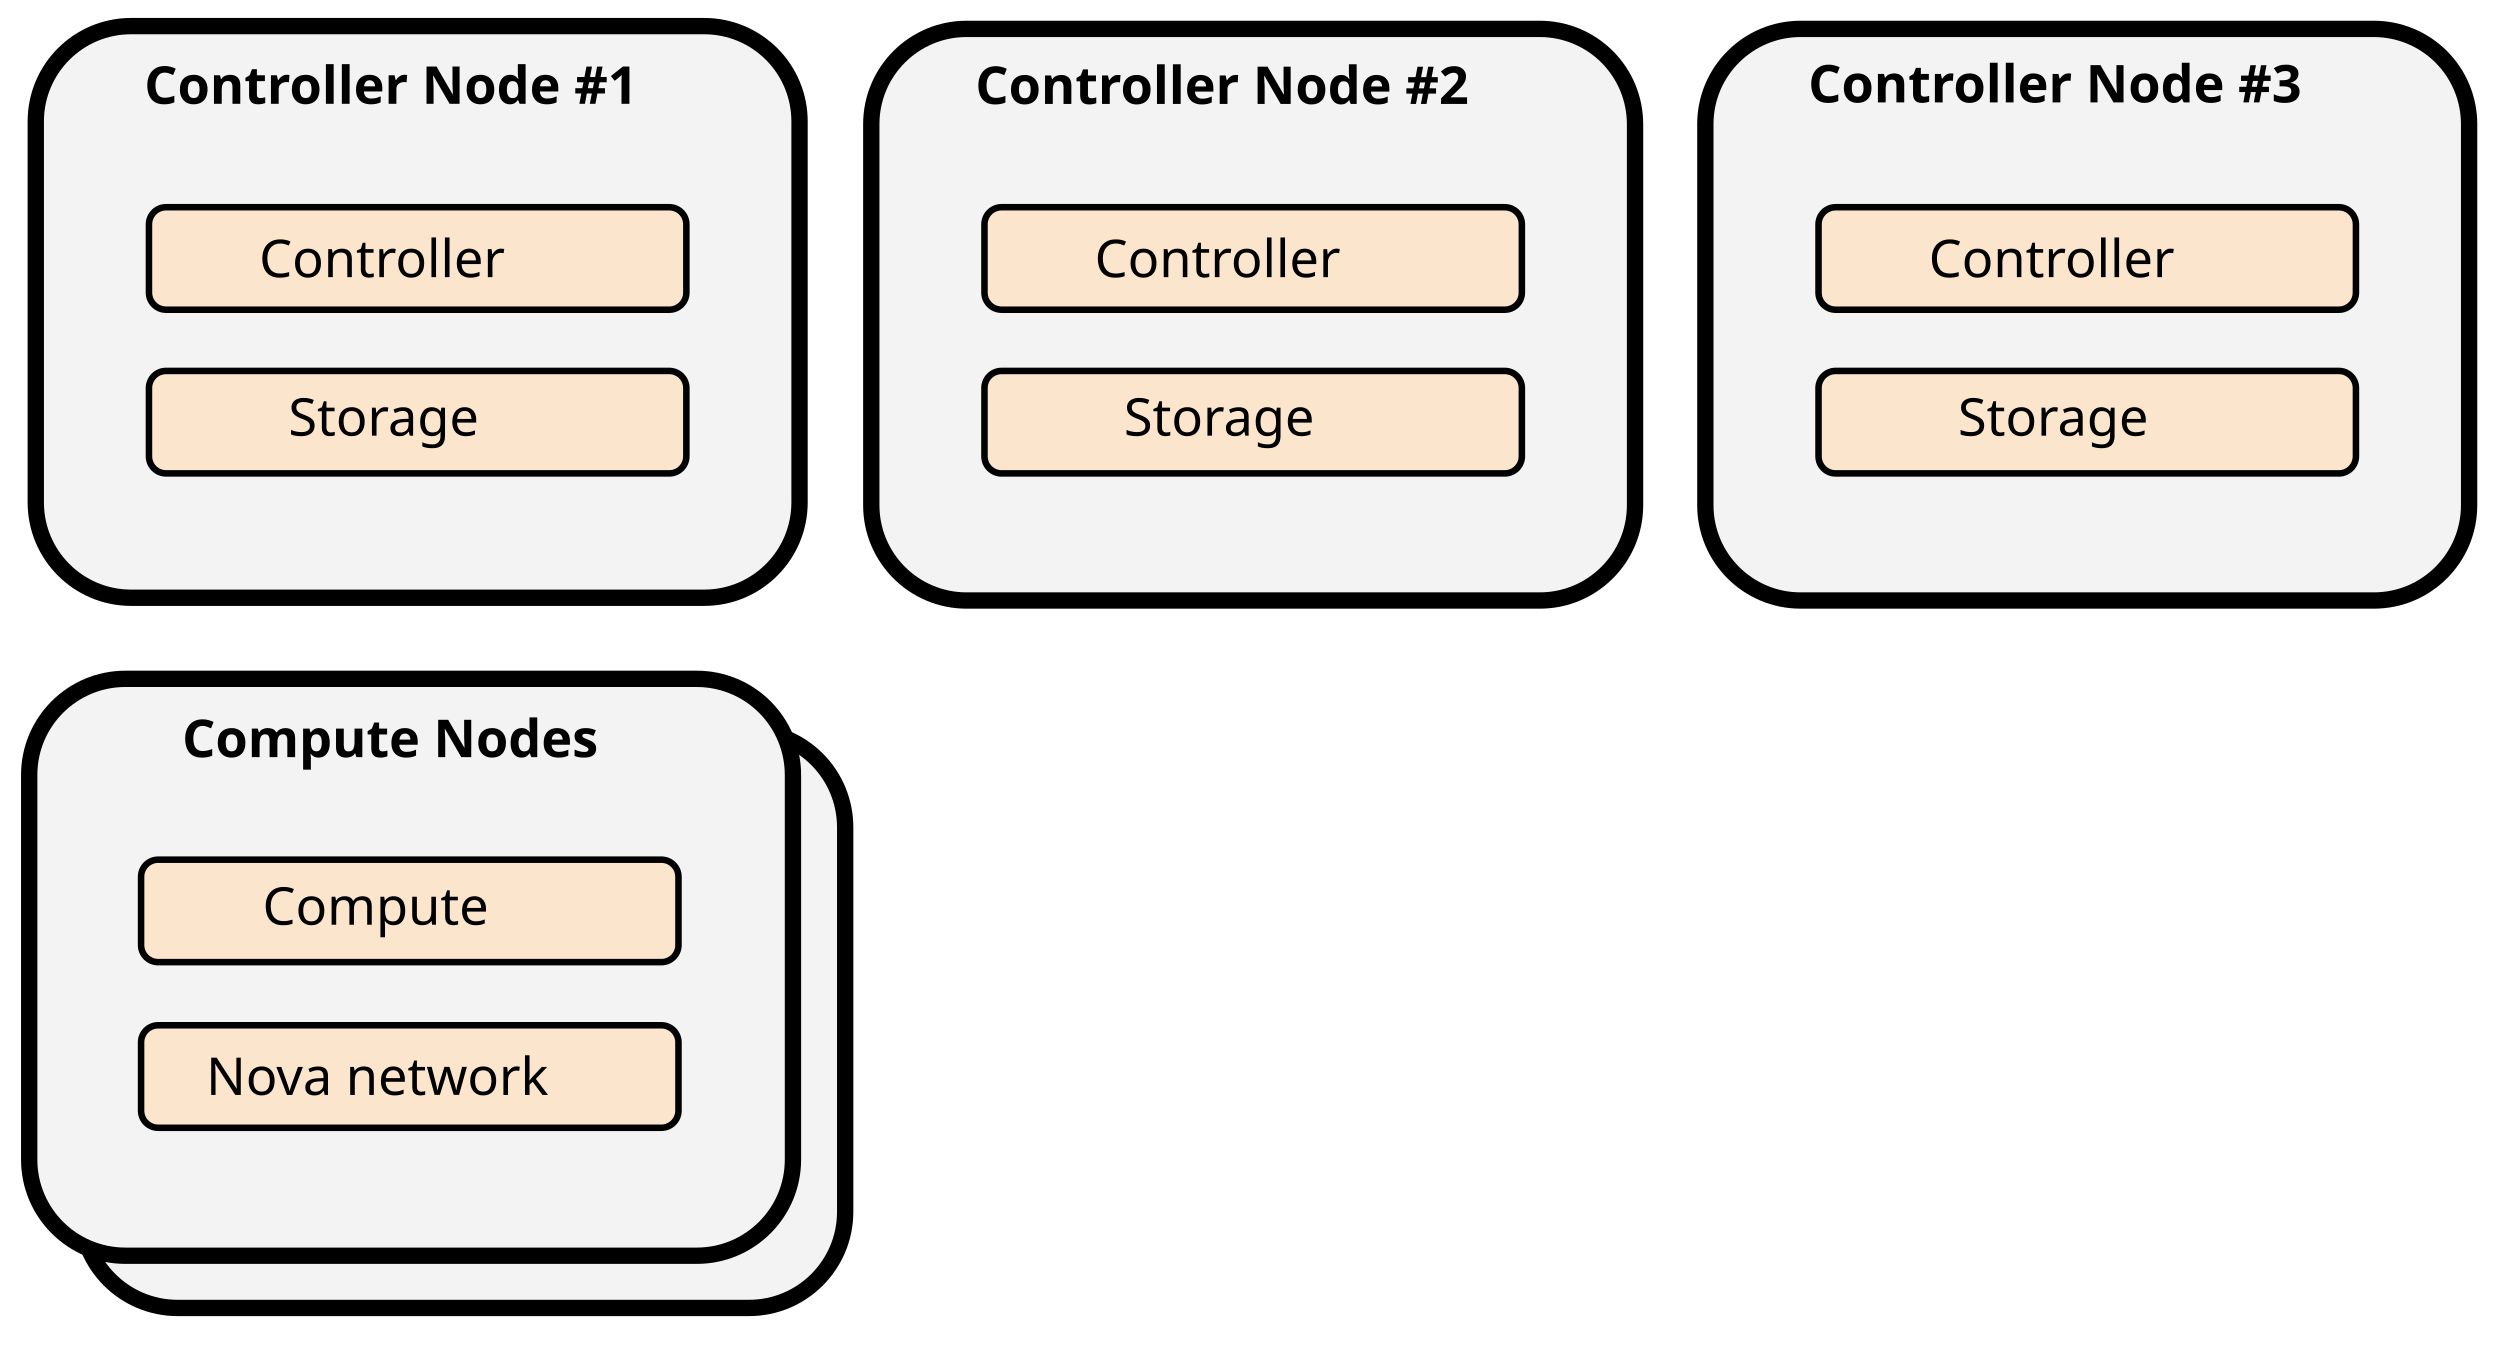
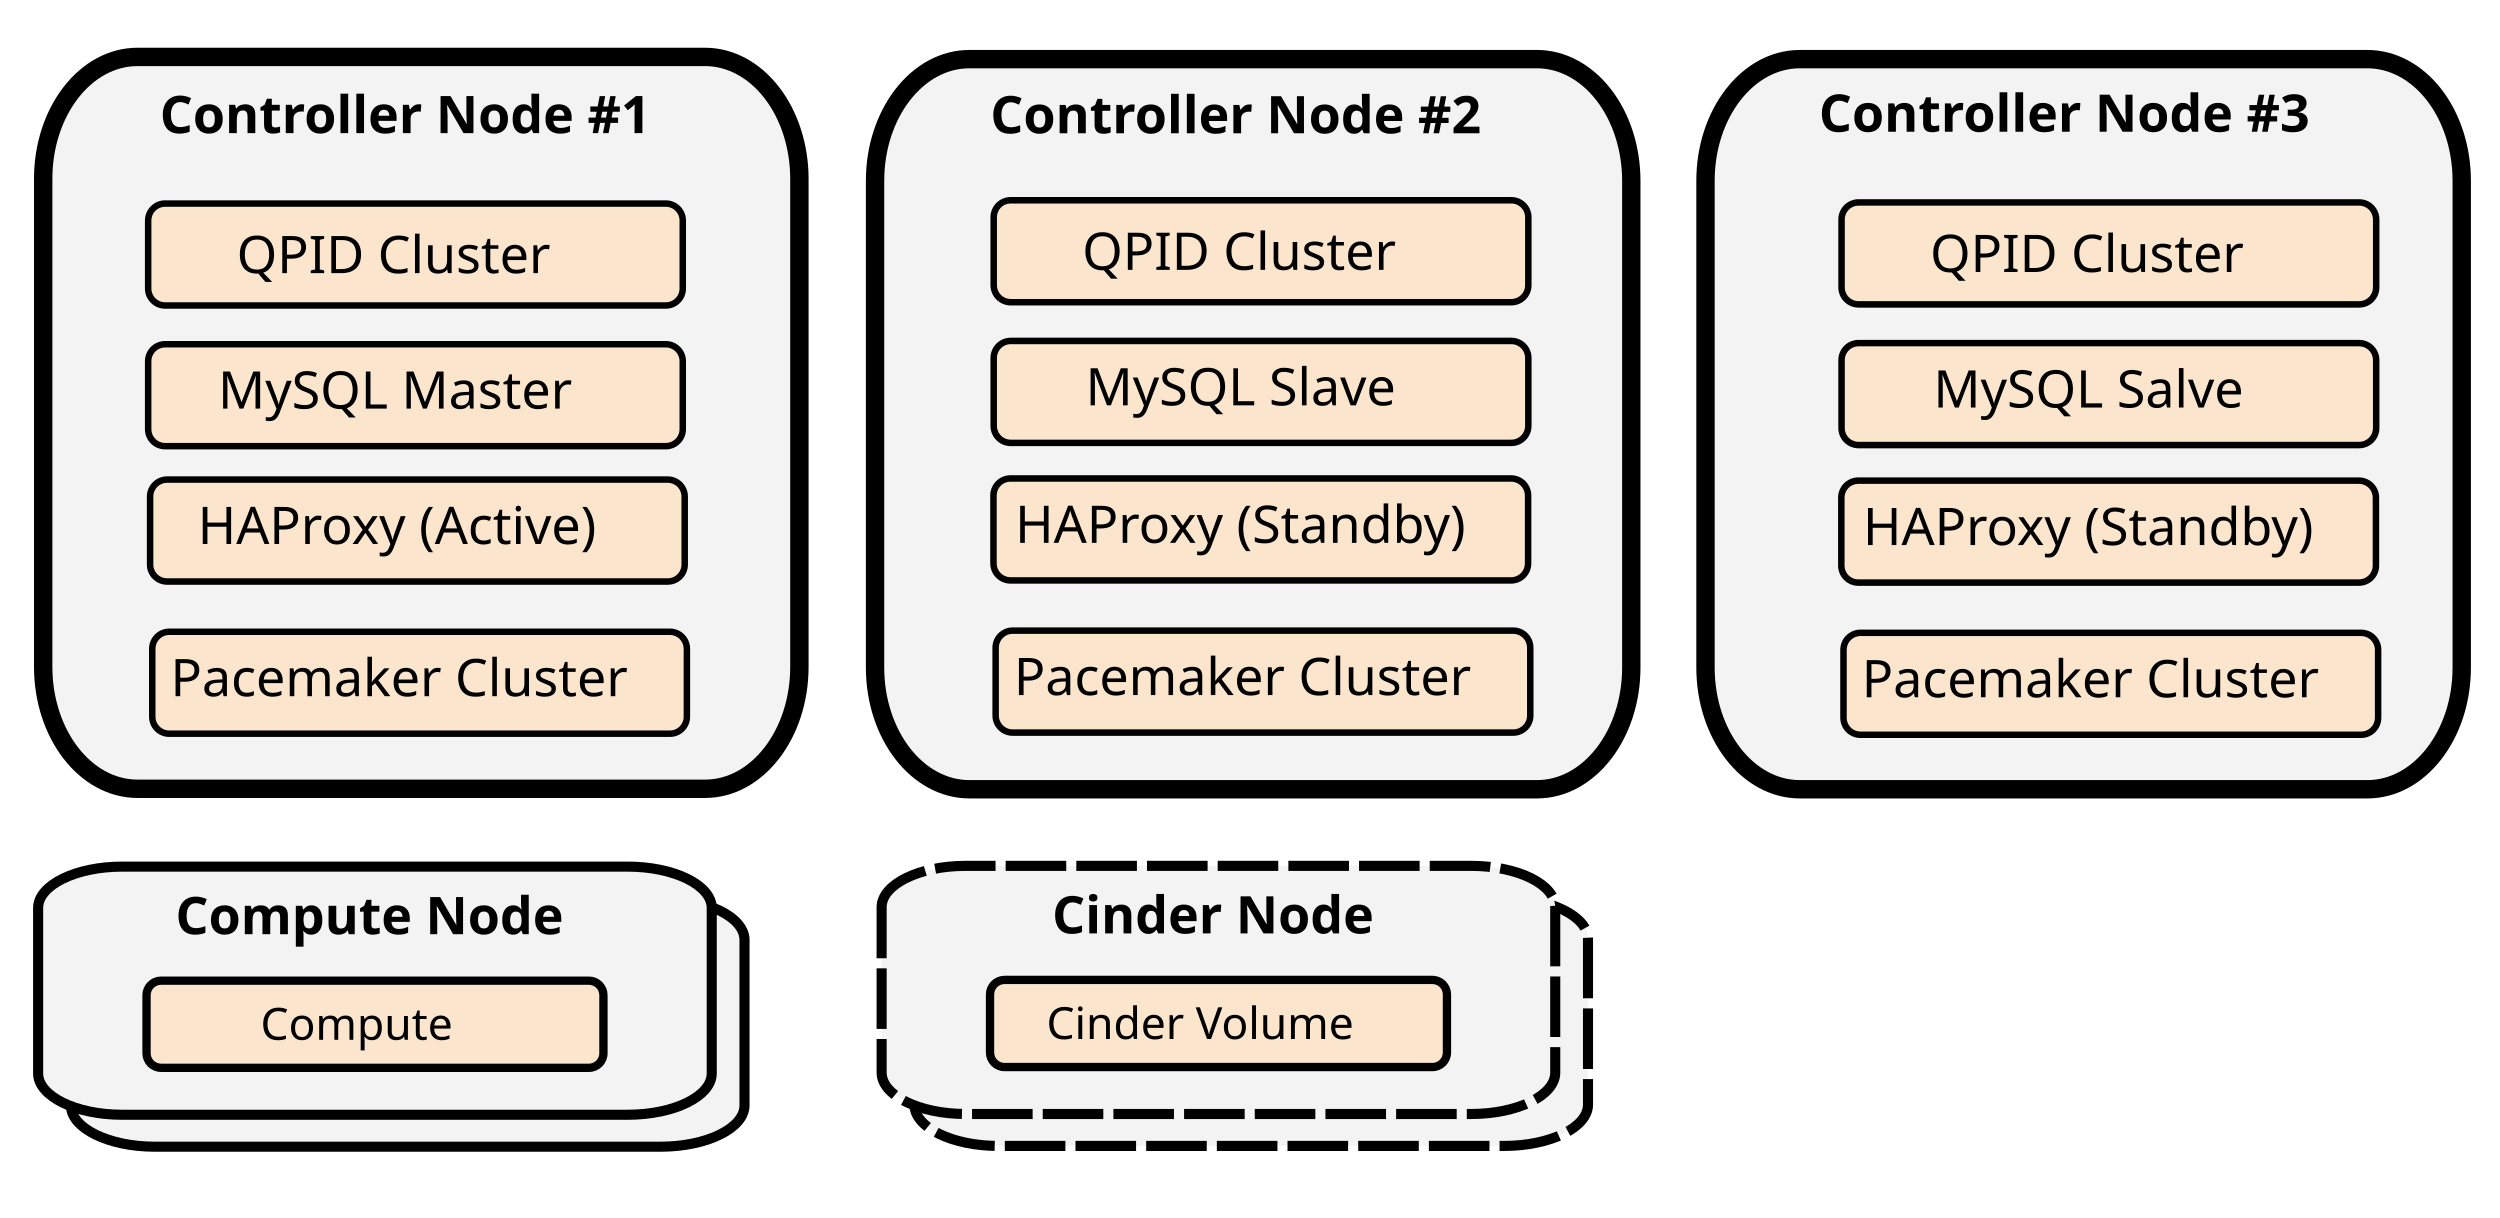
- <svg xmlns="http://www.w3.org/2000/svg" version="1.1" viewBox="0.0 0.0 766.0 412.0" fill="none" stroke="none" stroke-linecap="square" stroke-miterlimit="10" id="svg2" width="100%" height="100%">
+ <svg xmlns="http://www.w3.org/2000/svg" version="1.1" viewBox="0 0 770 375" stroke-miterlimit="10" id="svg2" width="100%" height="100%" style="fill:none;stroke:none">
  <defs id="defs101" />
  <clipPath id="p.0">
-     <path d="m0 0l766.0 0l0 412.0l-766.0 0l0 -412.0z" clip-rule="nonzero" id="path5" />
+     <path d="M 0,0 766,0 766,412 0,412 0,0 z" clip-rule="nonzero" id="path5" />
  </clipPath>
-   <g clip-path="url(#p.0)" id="g7">
-     <path fill="#000000" fill-opacity="0.0" d="m0 0l766.871 0l0 412.932l-766.871 0z" fill-rule="nonzero" id="path9" />
-     <path fill="#f3f3f3" d="m24.946 253.46l0 0c0 -16.27 13.19 -29.46 29.46 -29.46l175.096 0c7.813 0 15.307 3.104 20.831 8.629c5.525 5.525 8.629 13.018 8.629 20.831l0 117.836c0 16.27 -13.19 29.46 -29.46 29.46l-175.096 0l0 0c-16.27 0 -29.46 -13.19 -29.46 -29.46z" fill-rule="nonzero" id="path11" style="stroke:#000000;stroke-opacity:1;stroke-width:5;stroke-miterlimit:10;stroke-dasharray:none" />
-     <path fill="#f3f3f3" d="m10.962 37.192l0 0c0 -16.122 13.07 -29.192 29.192 -29.192l175.631 0c7.742 0 15.167 3.076 20.642 8.55c5.475 5.475 8.55 12.9 8.55 20.642l0 116.765c0 16.122 -13.07 29.192 -29.192 29.192l-175.631 0l0 0c-16.122 0 -29.192 -13.07 -29.192 -29.192z" fill-rule="nonzero" id="path15" style="stroke:#000000;stroke-opacity:1;stroke-width:5;stroke-miterlimit:10;stroke-dasharray:none" />
-     <path d="m 45.639,68.727 0,0 c 0,-2.89 2.343,-5.234 5.234,-5.234 l 154.194,0 c 1.388,0 2.719,0.551 3.701,1.533 0.982,0.982 1.533,2.313 1.533,3.701 l 0,20.934 c 0,2.89 -2.343,5.234 -5.234,5.234 l -154.194,0 0,0 c -2.89,0 -5.234,-2.343 -5.234,-5.234 z" id="path21" style="fill:#fce5cd;fill-rule:nonzero;stroke:#000000;stroke-width:2;stroke-miterlimit:10;stroke-opacity:1;stroke-dasharray:none" />
-     <path d="m 45.639,118.887 0,0 c 0,-2.89 2.343,-5.234 5.234,-5.234 l 154.194,0 c 1.388,0 2.719,0.551 3.701,1.533 0.982,0.982 1.533,2.313 1.533,3.701 l 0,20.934 c 0,2.89 -2.343,5.234 -5.234,5.234 l -154.194,0 0,0 c -2.89,0 -5.234,-2.343 -5.234,-5.234 z" id="path27" style="fill:#fce5cd;fill-rule:nonzero;stroke:#000000;stroke-width:2;stroke-miterlimit:10;stroke-opacity:1;stroke-dasharray:none" />
-     <path fill="#f3f3f3" d="m8.946 237.46l0 0c0 -16.27 13.19 -29.46 29.46 -29.46l175.096 0c7.813 0 15.307 3.104 20.831 8.629c5.525 5.525 8.629 13.018 8.629 20.831l0 117.836c0 16.27 -13.19 29.46 -29.46 29.46l-175.096 0l0 0c-16.27 0 -29.46 -13.19 -29.46 -29.46z" fill-rule="nonzero" id="path33" style="stroke:#000000;stroke-opacity:1;stroke-width:5;stroke-miterlimit:10;stroke-dasharray:none" />
-     <path d="m 43.223,268.635 0,0 c 0,-2.89 2.343,-5.234 5.234,-5.234 l 154.194,0 c 1.388,0 2.719,0.551 3.701,1.533 0.982,0.982 1.533,2.313 1.533,3.701 l 0,20.934 c 0,2.89 -2.343,5.234 -5.234,5.234 l -154.194,0 0,0 c -2.89,0 -5.234,-2.343 -5.234,-5.234 z" id="path39" style="fill:#fce5cd;fill-rule:nonzero;stroke:#000000;stroke-width:2;stroke-miterlimit:10;stroke-opacity:1;stroke-dasharray:none" />
-     <path fill="#f3f3f3" d="m266.962 38.043l0 0c0 -16.122 13.07 -29.192 29.192 -29.192l175.631 0c7.742 0 15.167 3.076 20.642 8.55c5.475 5.475 8.55 12.9 8.55 20.642l0 116.765c0 16.122 -13.07 29.192 -29.192 29.192l-175.631 0l0 0c-16.122 0 -29.192 -13.07 -29.192 -29.192z" fill-rule="nonzero" id="path45" style="stroke:#000000;stroke-opacity:1;stroke-width:5;stroke-miterlimit:10;stroke-dasharray:none" />
-     <path d="m 301.639,68.727 0,0 c 0,-2.89 2.343,-5.234 5.234,-5.234 l 154.194,0 c 1.388,0 2.719,0.551 3.701,1.533 0.982,0.982 1.533,2.313 1.533,3.701 l 0,20.934 c 0,2.89 -2.343,5.234 -5.234,5.234 l -154.194,0 0,0 c -2.89,0 -5.234,-2.343 -5.234,-5.234 z" id="path51" style="fill:#fce5cd;fill-rule:nonzero;stroke:#000000;stroke-width:2;stroke-miterlimit:10;stroke-opacity:1;stroke-dasharray:none" />
-     <path d="m 301.639,118.887 0,0 c 0,-2.89 2.343,-5.234 5.234,-5.234 l 154.194,0 c 1.388,0 2.719,0.551 3.701,1.533 0.982,0.982 1.533,2.313 1.533,3.701 l 0,20.934 c 0,2.89 -2.343,5.234 -5.234,5.234 l -154.194,0 0,0 c -2.89,0 -5.234,-2.343 -5.234,-5.234 z" id="path57" style="fill:#fce5cd;fill-rule:nonzero;stroke:#000000;stroke-width:2;stroke-miterlimit:10;stroke-opacity:1;stroke-dasharray:none" />
-     <path fill="#f3f3f3" d="m522.519 38.043l0 0c0 -16.122 13.07 -29.192 29.192 -29.192l175.631 0c7.742 0 15.167 3.076 20.642 8.55c5.475 5.475 8.55 12.9 8.55 20.642l0 116.765c0 16.122 -13.07 29.192 -29.192 29.192l-175.631 0l0 0c-16.122 0 -29.192 -13.07 -29.192 -29.192z" fill-rule="nonzero" id="path63" style="stroke:#000000;stroke-opacity:1;stroke-width:5;stroke-miterlimit:10;stroke-dasharray:none" />
-     <path d="m 557.196,68.727 0,0 c 0,-2.89 2.343,-5.234 5.234,-5.234 l 154.194,0 c 1.388,0 2.719,0.551 3.701,1.533 0.982,0.982 1.533,2.313 1.533,3.701 l 0,20.934 c 0,2.89 -2.343,5.234 -5.234,5.234 l -154.194,0 0,0 c -2.89,0 -5.234,-2.343 -5.234,-5.234 z" id="path69" style="fill:#fce5cd;fill-rule:nonzero;stroke:#000000;stroke-width:2;stroke-miterlimit:10;stroke-opacity:1;stroke-dasharray:none" />
-     <path d="m 557.196,118.887 0,0 c 0,-2.89 2.343,-5.234 5.234,-5.234 l 154.194,0 c 1.388,0 2.719,0.551 3.701,1.533 0.982,0.982 1.533,2.313 1.533,3.701 l 0,20.934 c 0,2.89 -2.343,5.234 -5.234,5.234 l -154.194,0 0,0 c -2.89,0 -5.234,-2.343 -5.234,-5.234 z" id="path75" style="fill:#fce5cd;fill-rule:nonzero;stroke:#000000;stroke-width:2;stroke-miterlimit:10;stroke-opacity:1;stroke-dasharray:none" />
-     <text xml:space="preserve" style="font-size:16px;font-style:normal;font-weight:bold;text-align:center;line-height:125%;letter-spacing:0px;word-spacing:0px;text-anchor:middle;fill:#000000;fill-opacity:1;stroke:none;font-family:PT Sans;-inkscape-font-specification:PT Sans Bold;font-stretch:normal;font-variant:normal" x="130.203" y="31.808" id="text3080">
-       <tspan id="tspan3082" x="130.203" y="31.808">Controller Node #1</tspan>
-     </text>
-     <text xml:space="preserve" style="font-size:16px;font-style:normal;font-weight:bold;text-align:center;line-height:125%;letter-spacing:0px;word-spacing:0px;text-anchor:middle;fill:#000000;fill-opacity:1;stroke:none;font-family:PT Sans;-inkscape-font-specification:PT Sans Bold;font-stretch:normal;font-variant:normal" x="384.843" y="31.853" id="text3080-1">
-       <tspan id="tspan3082-7" x="384.843" y="31.853">Controller Node #2</tspan>
-     </text>
-     <text xml:space="preserve" style="font-size:16px;font-style:normal;font-weight:bold;text-align:center;line-height:125%;letter-spacing:0px;word-spacing:0px;text-anchor:middle;fill:#000000;fill-opacity:1;stroke:none;font-family:PT Sans;-inkscape-font-specification:PT Sans Bold;font-stretch:normal;font-variant:normal" x="640.041" y="31.379" id="text3080-4">
-       <tspan id="tspan3082-0" x="640.041" y="31.379">Controller Node #3</tspan>
-     </text>
-     <text xml:space="preserve" style="font-size:16px;font-style:normal;font-weight:normal;text-align:center;line-height:125%;letter-spacing:0px;word-spacing:0px;text-anchor:middle;fill:#000000;fill-opacity:1;stroke:none;font-family:PT Sans;-inkscape-font-specification:PT Sans;font-stretch:normal;font-variant:normal" x="639.027" y="84.921" id="text3114">
-       <tspan id="tspan3116" x="639.027" y="84.921">Controller</tspan>
-     </text>
-     <text xml:space="preserve" style="font-size:16px;font-style:normal;font-weight:normal;text-align:center;line-height:125%;letter-spacing:0px;word-spacing:0px;text-anchor:middle;fill:#000000;fill-opacity:1;stroke:none;font-family:PT Sans;-inkscape-font-specification:PT Sans;font-stretch:normal;font-variant:normal" x="639.503" y="133.495" id="text3120">
-       <tspan id="tspan3122" x="639.503" y="133.495">Storage</tspan>
-     </text>
-     <text xml:space="preserve" style="font-size:16px;font-style:normal;font-weight:normal;text-align:center;line-height:125%;letter-spacing:0px;word-spacing:0px;text-anchor:middle;fill:#000000;fill-opacity:1;stroke:none;font-family:PT Sans;-inkscape-font-specification:PT Sans;font-stretch:normal;font-variant:normal" x="383.469" y="84.921" id="text3114-5">
-       <tspan id="tspan3116-5" x="383.469" y="84.921">Controller</tspan>
-     </text>
-     <text xml:space="preserve" style="font-size:16px;font-style:normal;font-weight:normal;text-align:center;line-height:125%;letter-spacing:0px;word-spacing:0px;text-anchor:middle;fill:#000000;fill-opacity:1;stroke:none;font-family:PT Sans;-inkscape-font-specification:PT Sans;font-stretch:normal;font-variant:normal" x="383.946" y="133.495" id="text3120-1">
-       <tspan id="tspan3122-7" x="383.946" y="133.495">Storage</tspan>
-     </text>
-     <text xml:space="preserve" style="font-size:16px;font-style:normal;font-weight:normal;text-align:center;line-height:125%;letter-spacing:0px;word-spacing:0px;text-anchor:middle;fill:#000000;fill-opacity:1;stroke:none;font-family:PT Sans;-inkscape-font-specification:PT Sans;font-stretch:normal;font-variant:normal" x="127.469" y="84.921" id="text3114-52">
-       <tspan id="tspan3116-7" x="127.469" y="84.921">Controller</tspan>
-     </text>
-     <text xml:space="preserve" style="font-size:16px;font-style:normal;font-weight:normal;text-align:center;line-height:125%;letter-spacing:0px;word-spacing:0px;text-anchor:middle;fill:#000000;fill-opacity:1;stroke:none;font-family:PT Sans;-inkscape-font-specification:PT Sans;font-stretch:normal;font-variant:normal" x="127.946" y="133.495" id="text3120-6">
-       <tspan id="tspan3122-1" x="127.946" y="133.495">Storage</tspan>
-     </text>
-     <text xml:space="preserve" style="font-size:16px;font-style:normal;font-weight:bold;text-align:center;line-height:125%;letter-spacing:0px;word-spacing:0px;text-anchor:middle;fill:#000000;fill-opacity:1;stroke:none;font-family:PT Sans;-inkscape-font-specification:PT Sans Bold;font-stretch:normal;font-variant:normal" x="129.944" y="231.975" id="text3080-3">
-       <tspan id="tspan3082-2" x="129.944" y="231.975">Compute Nodes</tspan>
-     </text>
-     <text xml:space="preserve" style="font-size:16px;font-style:normal;font-weight:normal;text-align:center;line-height:125%;letter-spacing:0px;word-spacing:0px;text-anchor:middle;fill:#000000;fill-opacity:1;stroke:none;font-family:PT Sans;-inkscape-font-specification:PT Sans;font-stretch:normal;font-variant:normal" x="125.491" y="283.337" id="text3232">
-       <tspan id="tspan3234" x="125.491" y="283.337">Compute</tspan>
-     </text>
-     <path id="path3245" d="m 43.223,319.381 0,0 c 0,-2.89 2.343,-5.234 5.234,-5.234 l 154.194,0 c 1.388,0 2.719,0.551 3.701,1.533 0.982,0.982 1.533,2.313 1.533,3.701 l 0,20.934 c 0,2.891 -2.343,5.234 -5.234,5.234 l -154.194,0 0,0 c -2.89,0 -5.234,-2.343 -5.234,-5.234 z" style="fill:#fce5cd;stroke:#000000;stroke-width:2;stroke-linecap:butt;stroke-linejoin:round" />
-     <text id="text3247" y="335.481" x="126.003" style="font-size:16px;font-style:normal;font-weight:normal;text-align:center;line-height:125%;letter-spacing:0px;word-spacing:0px;text-anchor:middle;fill:#000000;fill-opacity:1;stroke:none;font-family:PT Sans;-inkscape-font-specification:PT Sans;font-stretch:normal;font-variant:normal" xml:space="preserve">
-       <tspan y="335.481" x="126.003" id="tspan3249">Nova network</tspan>
-     </text>
-   </g>
+   <path style="fill:#000000;fill-opacity:0;fill-rule:nonzero" id="path9" d="m 0.67,-62.444 766.871,0 0,412.932 -766.871,0 z" />
+   <path style="fill:#f3f3f3;fill-rule:nonzero;stroke:#000000;stroke-width:5.659;stroke-miterlimit:10;stroke-opacity:1;stroke-dasharray:none" id="path15" d="m 13.3,55.1 0,0 c 0,-20.749 13.008,-37.57 29.055,-37.57 l 174.806,0 c 7.706,0 15.096,3.958 20.545,11.004 5.449,7.046 8.51,16.602 8.51,26.566 l 0,150.275 c 0,20.749 -13.008,37.57 -29.055,37.57 l -174.806,0 0,0 c -16.047,0 -29.055,-16.821 -29.055,-37.57 z" />
+   <path style="fill:#fce5cd;fill-rule:nonzero;stroke:#000000;stroke-width:2;stroke-miterlimit:10;stroke-opacity:1;stroke-dasharray:none" id="path21" d="m 45.632,67.928 0,0 c 0,-2.89 2.343,-5.234 5.234,-5.234 l 154.194,0 c 1.388,0 2.719,0.551 3.701,1.533 0.982,0.982 1.533,2.313 1.533,3.701 l 0,20.934 c 0,2.89 -2.343,5.234 -5.234,5.234 l -154.194,0 0,0 c -2.89,0 -5.234,-2.343 -5.234,-5.234 z" />
+   <path style="fill:#fce5cd;fill-rule:nonzero;stroke:#000000;stroke-width:2;stroke-miterlimit:10;stroke-opacity:1;stroke-dasharray:none" id="path27" d="m 45.632,111.255 0,0 c 0,-2.89 2.343,-5.234 5.234,-5.234 l 154.194,0 c 1.388,0 2.719,0.551 3.701,1.533 0.982,0.982 1.533,2.313 1.533,3.701 l 0,20.934 c 0,2.89 -2.343,5.234 -5.234,5.234 l -154.194,0 0,0 c -2.89,0 -5.234,-2.343 -5.234,-5.234 z" />
+   <path style="fill:#f3f3f3;fill-rule:nonzero;stroke:#000000;stroke-width:5.652;stroke-miterlimit:10;stroke-opacity:1;stroke-dasharray:none" id="path45" d="m 269.517,55.694 0,0 c 0,-20.7 13.009,-37.481 29.056,-37.481 l 174.811,0 c 7.706,0 15.097,3.949 20.546,10.978 5.449,7.029 8.51,16.562 8.51,26.503 l 0,149.919 c 0,20.7 -13.009,37.481 -29.056,37.481 l -174.811,0 0,0 c -16.047,0 -29.056,-16.781 -29.056,-37.481 z" />
+   <path style="fill:#f3f3f3;fill-rule:nonzero;stroke:#000000;stroke-width:5.652;stroke-miterlimit:10;stroke-opacity:1;stroke-dasharray:none" id="path63" d="m 525.294,55.694 0,0 c 0,-20.7 13.009,-37.481 29.056,-37.481 l 174.811,0 c 7.706,0 15.097,3.949 20.546,10.978 5.449,7.029 8.51,16.562 8.51,26.503 l 0,149.919 c 0,20.7 -13.009,37.481 -29.056,37.481 l -174.811,0 0,0 c -16.047,0 -29.056,-16.781 -29.056,-37.481 z" />
+   <text id="text3080" y="41.009" x="131.052" style="font-size:16px;font-style:normal;font-variant:normal;font-weight:bold;font-stretch:normal;text-align:center;line-height:125%;letter-spacing:0px;word-spacing:0px;text-anchor:middle;fill:#000000;fill-opacity:1;stroke:none;font-family:PT Sans;-inkscape-font-specification:PT Sans Bold" xml:space="preserve">
+     <tspan style="font-style:normal;font-variant:normal;font-weight:bold;font-stretch:normal;font-family:PT Sans;-inkscape-font-specification:PT Sans Bold" y="41.009" x="131.052" id="tspan3082">Controller Node #1</tspan>
+   </text>
+   <text id="text3080-1" y="41.054" x="386.852" style="font-size:16px;font-style:normal;font-variant:normal;font-weight:bold;font-stretch:normal;text-align:center;line-height:125%;letter-spacing:0px;word-spacing:0px;text-anchor:middle;fill:#000000;fill-opacity:1;stroke:none;font-family:PT Sans;-inkscape-font-specification:PT Sans Bold" xml:space="preserve">
+     <tspan style="font-style:normal;font-variant:normal;font-weight:bold;font-stretch:normal;font-family:PT Sans;-inkscape-font-specification:PT Sans Bold" y="41.054" x="386.852" id="tspan3082-7">Controller Node #2</tspan>
+   </text>
+   <text id="text3080-4" y="40.58" x="642.05" style="font-size:16px;font-style:normal;font-variant:normal;font-weight:bold;font-stretch:normal;text-align:center;line-height:125%;letter-spacing:0px;word-spacing:0px;text-anchor:middle;fill:#000000;fill-opacity:1;stroke:none;font-family:PT Sans;-inkscape-font-specification:PT Sans Bold" xml:space="preserve">
+     <tspan style="font-style:normal;font-variant:normal;font-weight:bold;font-stretch:normal;font-family:PT Sans;-inkscape-font-specification:PT Sans Bold" y="40.58" x="642.05" id="tspan3082-0">Controller Node #3</tspan>
+   </text>
+   <text id="text3114-52" y="84.122" x="127.462" style="font-size:16px;font-style:normal;font-variant:normal;font-weight:normal;font-stretch:normal;text-align:center;line-height:125%;letter-spacing:0px;word-spacing:0px;text-anchor:middle;fill:#000000;fill-opacity:1;stroke:none;font-family:PT Sans;-inkscape-font-specification:PT Sans" xml:space="preserve">
+     <tspan y="84.122" x="127.462" id="tspan3116-7">QPID Cluster</tspan>
+   </text>
+   <text id="text3120-6" y="125.863" x="127.939" style="font-size:16px;font-style:normal;font-variant:normal;font-weight:normal;font-stretch:normal;text-align:center;line-height:125%;letter-spacing:0px;word-spacing:0px;text-anchor:middle;fill:#000000;fill-opacity:1;stroke:none;font-family:PT Sans;-inkscape-font-specification:PT Sans" xml:space="preserve">
+     <tspan y="125.863" x="127.939" id="tspan3122-1">MySQL Master</tspan>
+   </text>
+   <path style="fill:#fce5cd;fill-rule:nonzero;stroke:#000000;stroke-width:2;stroke-miterlimit:10;stroke-opacity:1;stroke-dasharray:none" id="path81-3" d="m 46.229,152.945 0,0 c 0,-2.89 2.343,-5.234 5.234,-5.234 l 154.194,0 c 1.388,0 2.719,0.551 3.701,1.533 0.982,0.982 1.533,2.313 1.533,3.701 l 0,20.934 c 0,2.891 -2.343,5.234 -5.234,5.234 l -154.194,0 0,0 c -2.89,0 -5.234,-2.343 -5.234,-5.234 z" />
+   <text id="text3124-4-7" y="167.557" x="128.513" style="font-size:16px;font-style:normal;font-variant:normal;font-weight:normal;font-stretch:normal;text-align:center;line-height:125%;letter-spacing:0px;word-spacing:0px;text-anchor:middle;fill:#000000;fill-opacity:1;stroke:none;font-family:PT Sans;-inkscape-font-specification:PT Sans" xml:space="preserve">
+     <tspan y="167.557" x="128.513" id="tspan3126-2-4">HAProxy (Active)</tspan>
+   </text>
+   <path style="fill:#fce5cd;fill-rule:nonzero;stroke:#000000;stroke-width:2;stroke-miterlimit:10;stroke-opacity:1;stroke-dasharray:none" id="path81-3-0" d="m 46.898,199.816 0,0 c 0,-2.89 2.343,-5.234 5.234,-5.234 l 154.194,0 c 1.388,0 2.719,0.551 3.701,1.533 0.982,0.982 1.533,2.313 1.533,3.701 l 0,20.934 c 0,2.891 -2.343,5.234 -5.234,5.234 l -154.194,0 0,0 c -2.89,0 -5.234,-2.343 -5.234,-5.234 z" />
+   <text id="text3124-4-7-4" y="214.428" x="129.182" style="font-size:16px;font-style:normal;font-variant:normal;font-weight:normal;font-stretch:normal;text-align:center;line-height:125%;letter-spacing:0px;word-spacing:0px;text-anchor:middle;fill:#000000;fill-opacity:1;stroke:none;font-family:PT Sans;-inkscape-font-specification:PT Sans" xml:space="preserve">
+     <tspan y="214.428" x="129.182" id="tspan3126-2-4-4">Pacemaker Cluster</tspan>
+   </text>
+   <path style="fill:#fce5cd;fill-rule:nonzero;stroke:#000000;stroke-width:2;stroke-miterlimit:10;stroke-opacity:1;stroke-dasharray:none" id="path21-5" d="m 567.199,67.584 0,0 c 0,-2.89 2.343,-5.234 5.234,-5.234 l 154.194,0 c 1.388,0 2.719,0.551 3.701,1.533 0.982,0.982 1.533,2.313 1.533,3.701 l 0,20.934 c 0,2.89 -2.343,5.234 -5.234,5.234 l -154.194,0 0,0 c -2.89,0 -5.234,-2.343 -5.234,-5.234 z" />
+   <path style="fill:#fce5cd;fill-rule:nonzero;stroke:#000000;stroke-width:2;stroke-miterlimit:10;stroke-opacity:1;stroke-dasharray:none" id="path27-2" d="m 567.199,110.91 0,0 c 0,-2.89 2.343,-5.234 5.234,-5.234 l 154.194,0 c 1.388,0 2.719,0.551 3.701,1.533 0.982,0.982 1.533,2.313 1.533,3.701 l 0,20.934 c 0,2.89 -2.343,5.234 -5.234,5.234 l -154.194,0 0,0 c -2.89,0 -5.234,-2.343 -5.234,-5.234 z" />
+   <text id="text3114-52-5" y="83.777" x="649.029" style="font-size:16px;font-style:normal;font-variant:normal;font-weight:normal;font-stretch:normal;text-align:center;line-height:125%;letter-spacing:0px;word-spacing:0px;text-anchor:middle;fill:#000000;fill-opacity:1;stroke:none;font-family:PT Sans;-inkscape-font-specification:PT Sans" xml:space="preserve">
+     <tspan y="83.777" x="649.029" id="tspan3116-7-3">QPID Cluster</tspan>
+   </text>
+   <text id="text3120-6-6" y="125.518" x="649.506" style="font-size:16px;font-style:normal;font-variant:normal;font-weight:normal;font-stretch:normal;text-align:center;line-height:125%;letter-spacing:0px;word-spacing:0px;text-anchor:middle;fill:#000000;fill-opacity:1;stroke:none;font-family:PT Sans;-inkscape-font-specification:PT Sans" xml:space="preserve">
+     <tspan y="125.518" x="649.506" id="tspan3122-1-1">MySQL Salve</tspan>
+   </text>
+   <path style="fill:#fce5cd;fill-rule:nonzero;stroke:#000000;stroke-width:2;stroke-miterlimit:10;stroke-opacity:1;stroke-dasharray:none" id="path81-3-3" d="m 567.126,153.271 0,0 c 0,-2.89 2.343,-5.234 5.234,-5.234 l 154.194,0 c 1.388,0 2.719,0.551 3.701,1.533 0.982,0.982 1.533,2.313 1.533,3.701 l 0,20.934 c 0,2.891 -2.343,5.234 -5.234,5.234 l -154.194,0 0,0 c -2.89,0 -5.234,-2.343 -5.234,-5.234 z" />
+   <text id="text3124-4-7-1" y="167.882" x="649.41" style="font-size:16px;font-style:normal;font-variant:normal;font-weight:normal;font-stretch:normal;text-align:center;line-height:125%;letter-spacing:0px;word-spacing:0px;text-anchor:middle;fill:#000000;fill-opacity:1;stroke:none;font-family:PT Sans;-inkscape-font-specification:PT Sans" xml:space="preserve">
+     <tspan y="167.882" x="649.41" id="tspan3126-2-4-9">HAProxy (Standby)</tspan>
+   </text>
+   <path style="fill:#fce5cd;fill-rule:nonzero;stroke:#000000;stroke-width:2;stroke-miterlimit:10;stroke-opacity:1;stroke-dasharray:none" id="path81-3-0-2" d="m 567.796,200.141 0,0 c 0,-2.89 2.343,-5.234 5.234,-5.234 l 154.194,0 c 1.388,0 2.719,0.551 3.701,1.533 0.982,0.982 1.533,2.313 1.533,3.701 l 0,20.934 c 0,2.891 -2.343,5.234 -5.234,5.234 l -154.194,0 0,0 c -2.89,0 -5.234,-2.343 -5.234,-5.234 z" />
+   <text id="text3124-4-7-4-9" y="214.753" x="650.079" style="font-size:16px;font-style:normal;font-variant:normal;font-weight:normal;font-stretch:normal;text-align:center;line-height:125%;letter-spacing:0px;word-spacing:0px;text-anchor:middle;fill:#000000;fill-opacity:1;stroke:none;font-family:PT Sans;-inkscape-font-specification:PT Sans" xml:space="preserve">
+     <tspan y="214.753" x="650.079" id="tspan3126-2-4-4-7">Pacemaker Cluster</tspan>
+   </text>
+   <path style="fill:#fce5cd;fill-rule:nonzero;stroke:#000000;stroke-width:2;stroke-miterlimit:10;stroke-opacity:1;stroke-dasharray:none" id="path21-4" d="m 306.062,66.914 0,0 c 0,-2.891 2.343,-5.234 5.234,-5.234 l 154.194,0 c 1.388,0 2.719,0.551 3.701,1.533 0.982,0.982 1.533,2.313 1.533,3.701 l 0,20.934 c 0,2.89 -2.343,5.234 -5.234,5.234 l -154.194,0 0,0 c -2.89,0 -5.234,-2.343 -5.234,-5.234 z" />
+   <path style="fill:#fce5cd;fill-rule:nonzero;stroke:#000000;stroke-width:2;stroke-miterlimit:10;stroke-opacity:1;stroke-dasharray:none" id="path27-5" d="m 306.062,110.241 0,0 c 0,-2.89 2.343,-5.234 5.234,-5.234 l 154.194,0 c 1.388,0 2.719,0.551 3.701,1.533 0.982,0.982 1.533,2.313 1.533,3.701 l 0,20.934 c 0,2.89 -2.343,5.234 -5.234,5.234 l -154.194,0 0,0 c -2.89,0 -5.234,-2.343 -5.234,-5.234 z" />
+   <text id="text3114-52-6" y="83.108" x="387.893" style="font-size:16px;font-style:normal;font-variant:normal;font-weight:normal;font-stretch:normal;text-align:center;line-height:125%;letter-spacing:0px;word-spacing:0px;text-anchor:middle;fill:#000000;fill-opacity:1;stroke:none;font-family:PT Sans;-inkscape-font-specification:PT Sans" xml:space="preserve">
+     <tspan y="83.108" x="387.893" id="tspan3116-7-2">QPID Cluster</tspan>
+   </text>
+   <text id="text3120-6-49" y="124.849" x="388.37" style="font-size:16px;font-style:normal;font-variant:normal;font-weight:normal;font-stretch:normal;text-align:center;line-height:125%;letter-spacing:0px;word-spacing:0px;text-anchor:middle;fill:#000000;fill-opacity:1;stroke:none;font-family:PT Sans;-inkscape-font-specification:PT Sans" xml:space="preserve">
+     <tspan y="124.849" x="388.37" id="tspan3122-1-80">MySQL Slave</tspan>
+   </text>
+   <path style="fill:#fce5cd;fill-rule:nonzero;stroke:#000000;stroke-width:2;stroke-miterlimit:10;stroke-opacity:1;stroke-dasharray:none" id="path81-3-9" d="m 305.99,152.601 0,0 c 0,-2.89 2.343,-5.234 5.234,-5.234 l 154.194,0 c 1.388,0 2.719,0.551 3.701,1.533 0.982,0.982 1.533,2.313 1.533,3.701 l 0,20.934 c 0,2.891 -2.343,5.234 -5.234,5.234 l -154.194,0 0,0 c -2.89,0 -5.234,-2.343 -5.234,-5.234 z" />
+   <text id="text3124-4-7-8" y="167.213" x="388.274" style="font-size:16px;font-style:normal;font-variant:normal;font-weight:normal;font-stretch:normal;text-align:center;line-height:125%;letter-spacing:0px;word-spacing:0px;text-anchor:middle;fill:#000000;fill-opacity:1;stroke:none;font-family:PT Sans;-inkscape-font-specification:PT Sans" xml:space="preserve">
+     <tspan y="167.213" x="388.274" id="tspan3126-2-4-2">HAProxy (Standby)</tspan>
+   </text>
+   <path style="fill:#fce5cd;fill-rule:nonzero;stroke:#000000;stroke-width:2;stroke-miterlimit:10;stroke-opacity:1;stroke-dasharray:none" id="path81-3-0-6" d="m 306.659,199.472 0,0 c 0,-2.89 2.343,-5.234 5.234,-5.234 l 154.194,0 c 1.388,0 2.719,0.551 3.701,1.533 0.982,0.982 1.533,2.313 1.533,3.701 l 0,20.934 c 0,2.891 -2.343,5.234 -5.234,5.234 l -154.194,0 0,0 c -2.89,0 -5.234,-2.343 -5.234,-5.234 z" />
+   <text id="text3124-4-7-4-3" y="214.083" x="388.943" style="font-size:16px;font-style:normal;font-variant:normal;font-weight:normal;font-stretch:normal;text-align:center;line-height:125%;letter-spacing:0px;word-spacing:0px;text-anchor:middle;fill:#000000;fill-opacity:1;stroke:none;font-family:PT Sans;-inkscape-font-specification:PT Sans" xml:space="preserve">
+     <tspan y="214.083" x="388.943" id="tspan3126-2-4-4-3">Pacemaker Cluster</tspan>
+   </text>
+   <path style="fill:#f3f3f3;fill-rule:nonzero;stroke:#000000;stroke-width:3.11;stroke-miterlimit:10;stroke-opacity:1;stroke-dasharray:18.659, 3.11;stroke-dashoffset:0" d="m 281.632,289.263 0,0 c 0,-7.035 11.587,-12.738 25.881,-12.738 l 155.71,0 c 6.864,0 13.447,1.342 18.301,3.731 4.854,2.389 7.58,5.629 7.58,9.007 l 0,50.95 c 0,7.035 -11.587,12.738 -25.881,12.738 l -155.71,0 0,0 c -14.294,0 -25.881,-5.703 -25.881,-12.738 z" id="path15-0-8-13" />
+   <path style="fill:#f3f3f3;fill-rule:nonzero;stroke:#000000;stroke-width:3.11;stroke-miterlimit:10;stroke-opacity:1;stroke-dasharray:18.659, 3.11;stroke-dashoffset:0" d="m 271.54,279.423 0,0 c 0,-7.035 11.587,-12.738 25.881,-12.738 l 155.71,0 c 6.864,0 13.447,1.342 18.301,3.731 4.854,2.389 7.58,5.629 7.58,9.007 l 0,50.95 c 0,7.035 -11.587,12.738 -25.881,12.738 l -155.71,0 0,0 c -14.294,0 -25.881,-5.703 -25.881,-12.738 z" id="path15-0-8" />
+   <path style="fill:#fce5cd;fill-rule:nonzero;stroke:#000000;stroke-width:2.564;stroke-miterlimit:10;stroke-opacity:1;stroke-dasharray:none" d="m 304.929,306.287 0,0 c 0,-2.47 2.003,-4.473 4.473,-4.473 l 131.783,0 c 1.186,0 2.324,0.471 3.163,1.31 0.839,0.839 1.31,1.977 1.31,3.163 l 0,17.892 c 0,2.47 -2.003,4.473 -4.473,4.473 l -131.783,0 0,0 c -2.47,0 -4.473,-2.003 -4.473,-4.473 z" id="path21-1-9" />
+   <text xml:space="preserve" style="font-size:16px;font-style:normal;font-variant:normal;font-weight:bold;font-stretch:normal;text-align:center;line-height:125%;letter-spacing:0px;word-spacing:0px;text-anchor:middle;fill:#000000;fill-opacity:1;stroke:none;font-family:PT Sans;-inkscape-font-specification:PT Sans Bold" x="379.844" y="287.49" id="text3080-9-8">
+     <tspan id="tspan3082-0-1" x="379.844" y="287.49">Cinder Node</tspan>
+   </text>
+   <text xml:space="preserve" style="font-size:13.675px;font-style:normal;font-variant:normal;font-weight:normal;font-stretch:normal;text-align:center;line-height:125%;letter-spacing:0px;word-spacing:0px;text-anchor:middle;fill:#000000;fill-opacity:1;stroke:none;font-family:PT Sans;-inkscape-font-specification:PT Sans" x="374.978" y="320.019" id="text3114-52-8-2">
+     <tspan id="tspan3116-7-7-4" x="374.978" y="320.019">Cinder Volume</tspan>
+   </text>
+   <path style="fill:#f3f3f3;fill-rule:nonzero;stroke:#000000;stroke-width:3.11;stroke-miterlimit:10;stroke-opacity:1;stroke-dasharray:none;stroke-dashoffset:0" d="m 21.835,289.496 0,0 c 0,-7.035 11.587,-12.738 25.881,-12.738 l 155.71,0 c 6.864,0 13.447,1.342 18.301,3.731 4.854,2.389 7.58,5.629 7.58,9.007 l 0,50.95 c 0,7.035 -11.587,12.738 -25.881,12.738 l -155.71,0 0,0 c -14.294,0 -25.881,-5.703 -25.881,-12.738 z" id="path15-0-8-13-2" />
+   <path style="fill:#f3f3f3;fill-rule:nonzero;stroke:#000000;stroke-width:3.11;stroke-miterlimit:10;stroke-opacity:1;stroke-dasharray:none;stroke-dashoffset:0" d="m 11.743,279.656 0,0 c 0,-7.035 11.587,-12.738 25.881,-12.738 l 155.71,0 c 6.864,0 13.447,1.342 18.301,3.731 4.854,2.389 7.58,5.629 7.58,9.007 l 0,50.95 c 0,7.035 -11.587,12.738 -25.881,12.738 l -155.71,0 0,0 c -14.294,0 -25.881,-5.703 -25.881,-12.738 z" id="path15-0-8-3" />
+   <path style="fill:#fce5cd;fill-rule:nonzero;stroke:#000000;stroke-width:2.564;stroke-miterlimit:10;stroke-opacity:1;stroke-dasharray:none" d="m 45.131,306.519 0,0 c 0,-2.47 2.003,-4.473 4.473,-4.473 l 131.783,0 c 1.186,0 2.324,0.471 3.163,1.31 0.839,0.839 1.31,1.977 1.31,3.163 l 0,17.892 c 0,2.47 -2.003,4.473 -4.473,4.473 l -131.783,0 0,0 c -2.47,0 -4.473,-2.003 -4.473,-4.473 z" id="path21-1-9-4" />
+   <text xml:space="preserve" style="font-size:16px;font-style:normal;font-variant:normal;font-weight:bold;font-stretch:normal;text-align:center;line-height:125%;letter-spacing:0px;word-spacing:0px;text-anchor:middle;fill:#000000;fill-opacity:1;stroke:none;font-family:PT Sans;-inkscape-font-specification:PT Sans Bold" x="120.046" y="287.723" id="text3080-9-8-9">
+     <tspan id="tspan3082-0-1-5" x="120.046" y="287.723">Compute Node</tspan>
+   </text>
+   <text xml:space="preserve" style="font-size:13.675px;font-style:normal;font-variant:normal;font-weight:normal;font-stretch:normal;text-align:center;line-height:125%;letter-spacing:0px;word-spacing:0px;text-anchor:middle;fill:#000000;fill-opacity:1;stroke:none;font-family:PT Sans;-inkscape-font-specification:PT Sans" x="115.18" y="320.251" id="text3114-52-8-2-9">
+     <tspan id="tspan3116-7-7-4-9" x="115.18" y="320.251">Compute</tspan>
+   </text>
</svg>
